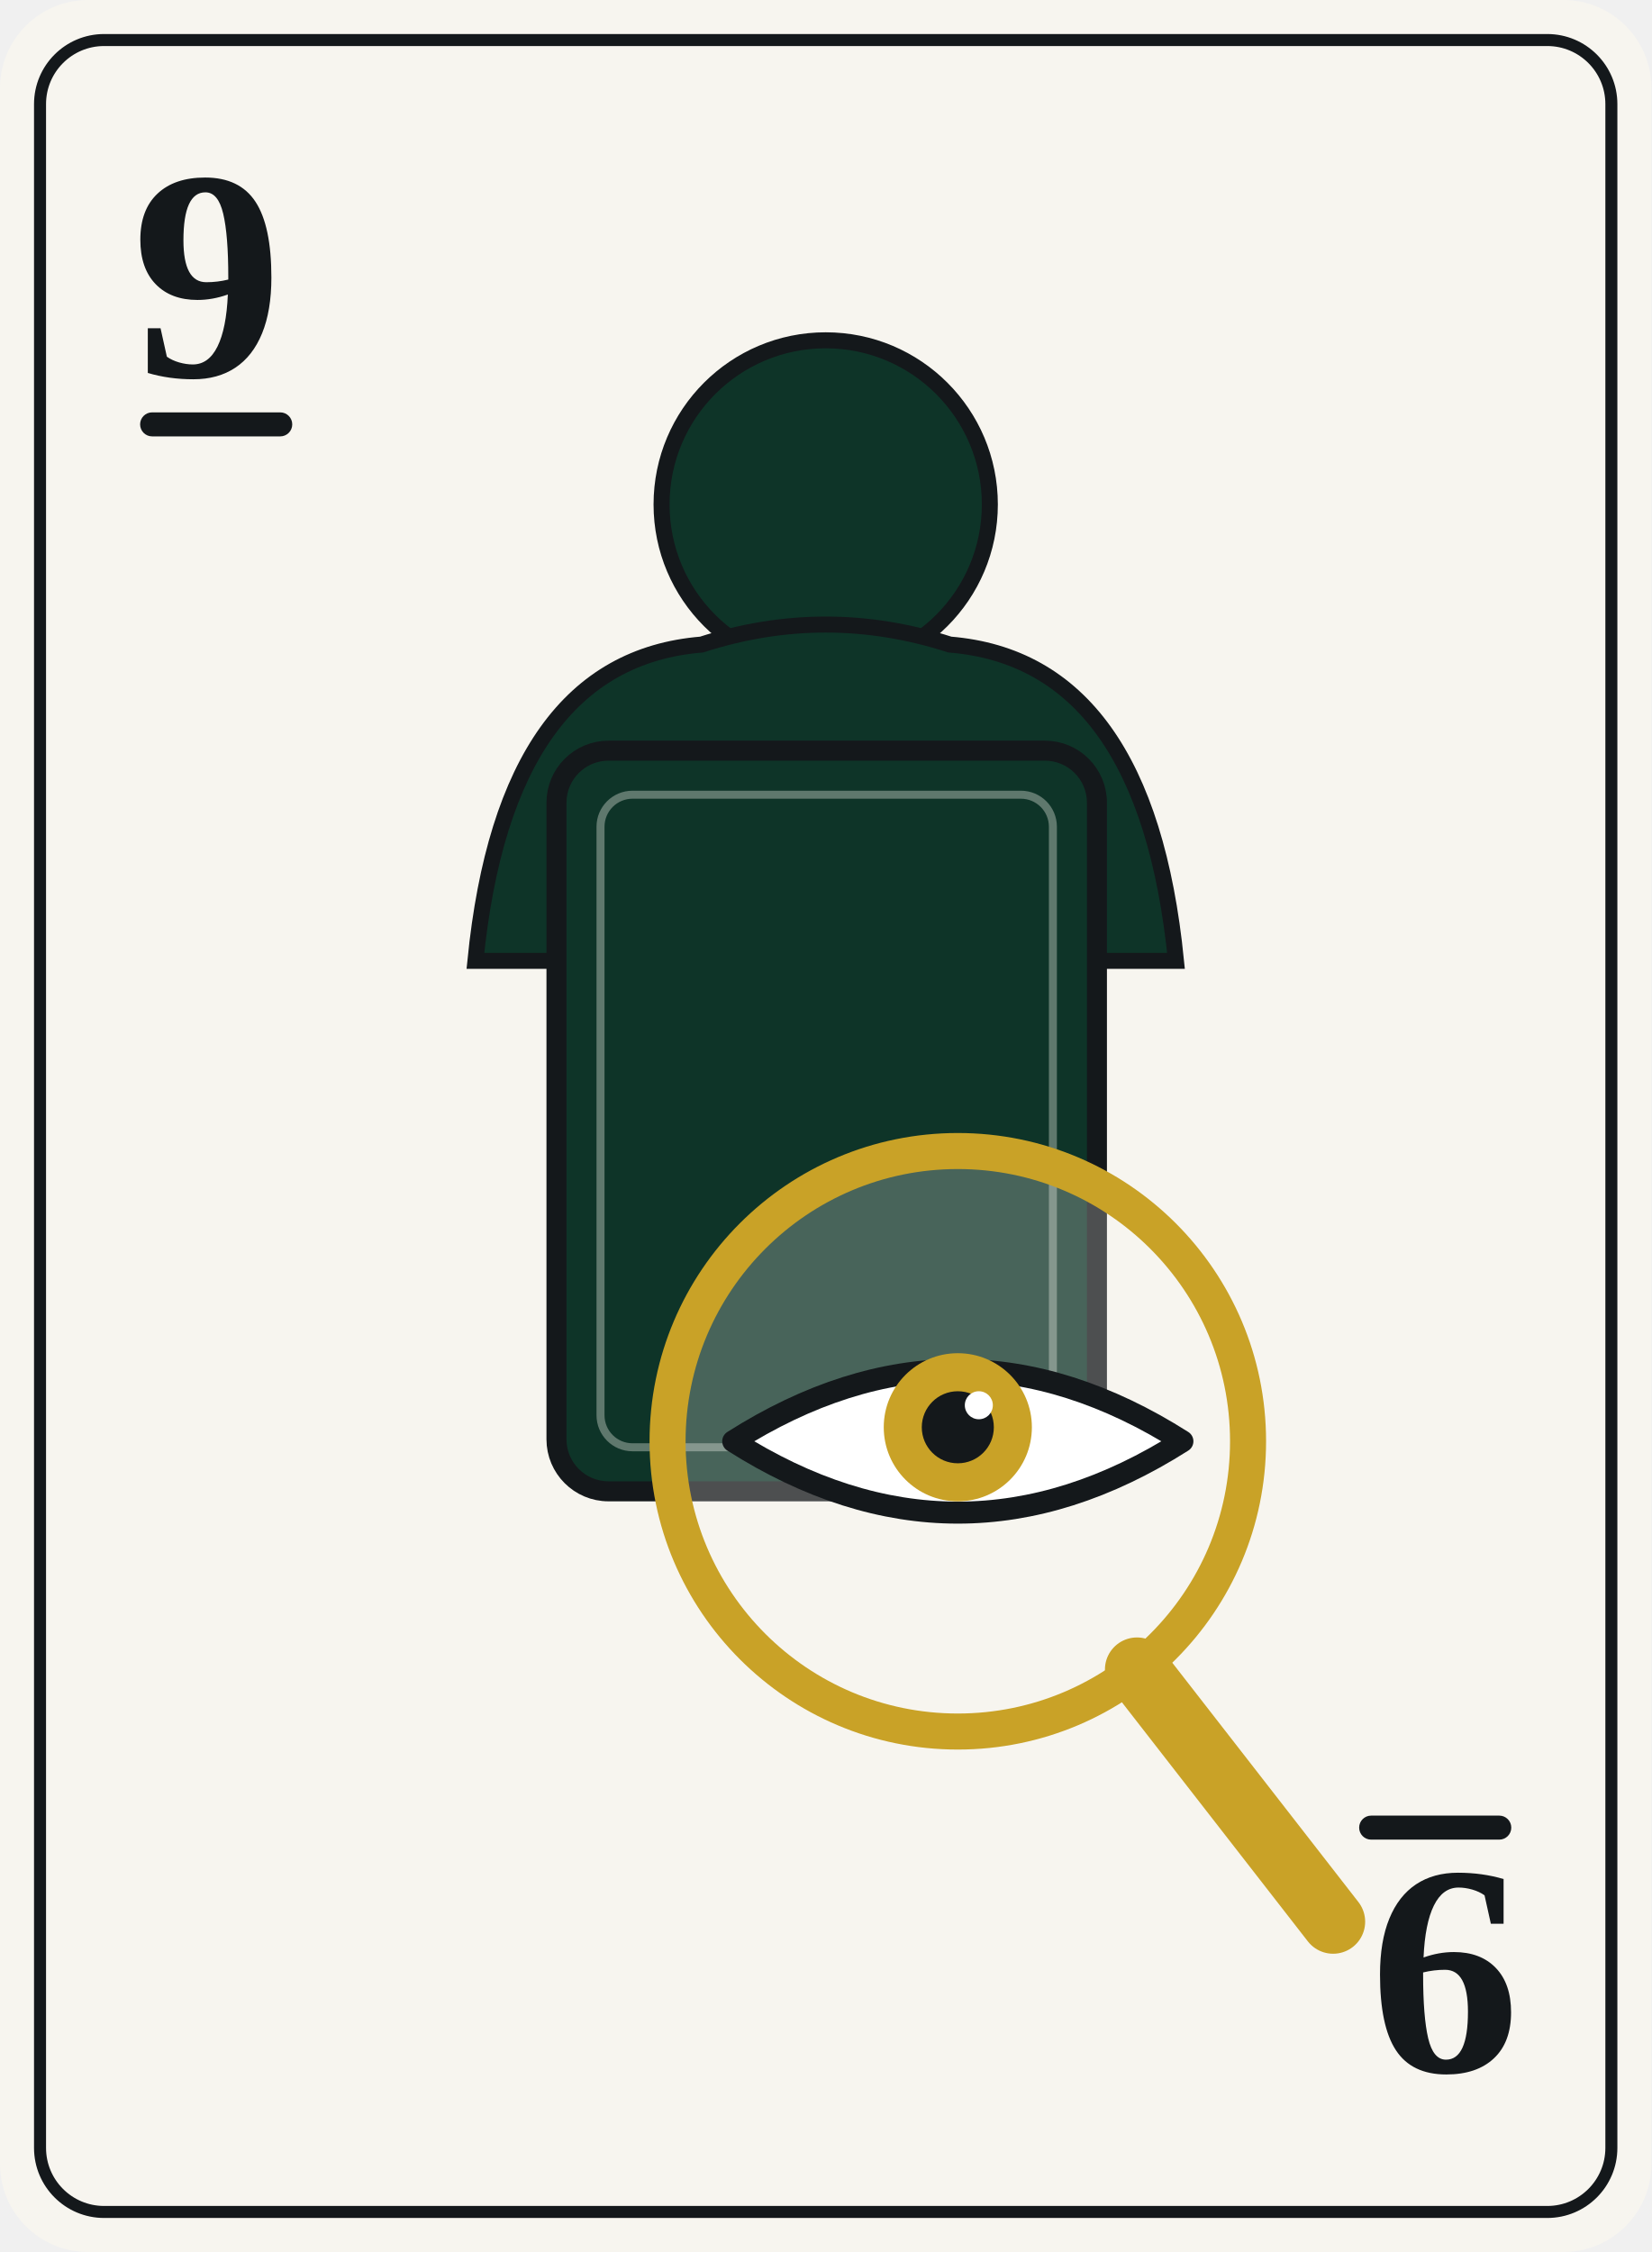
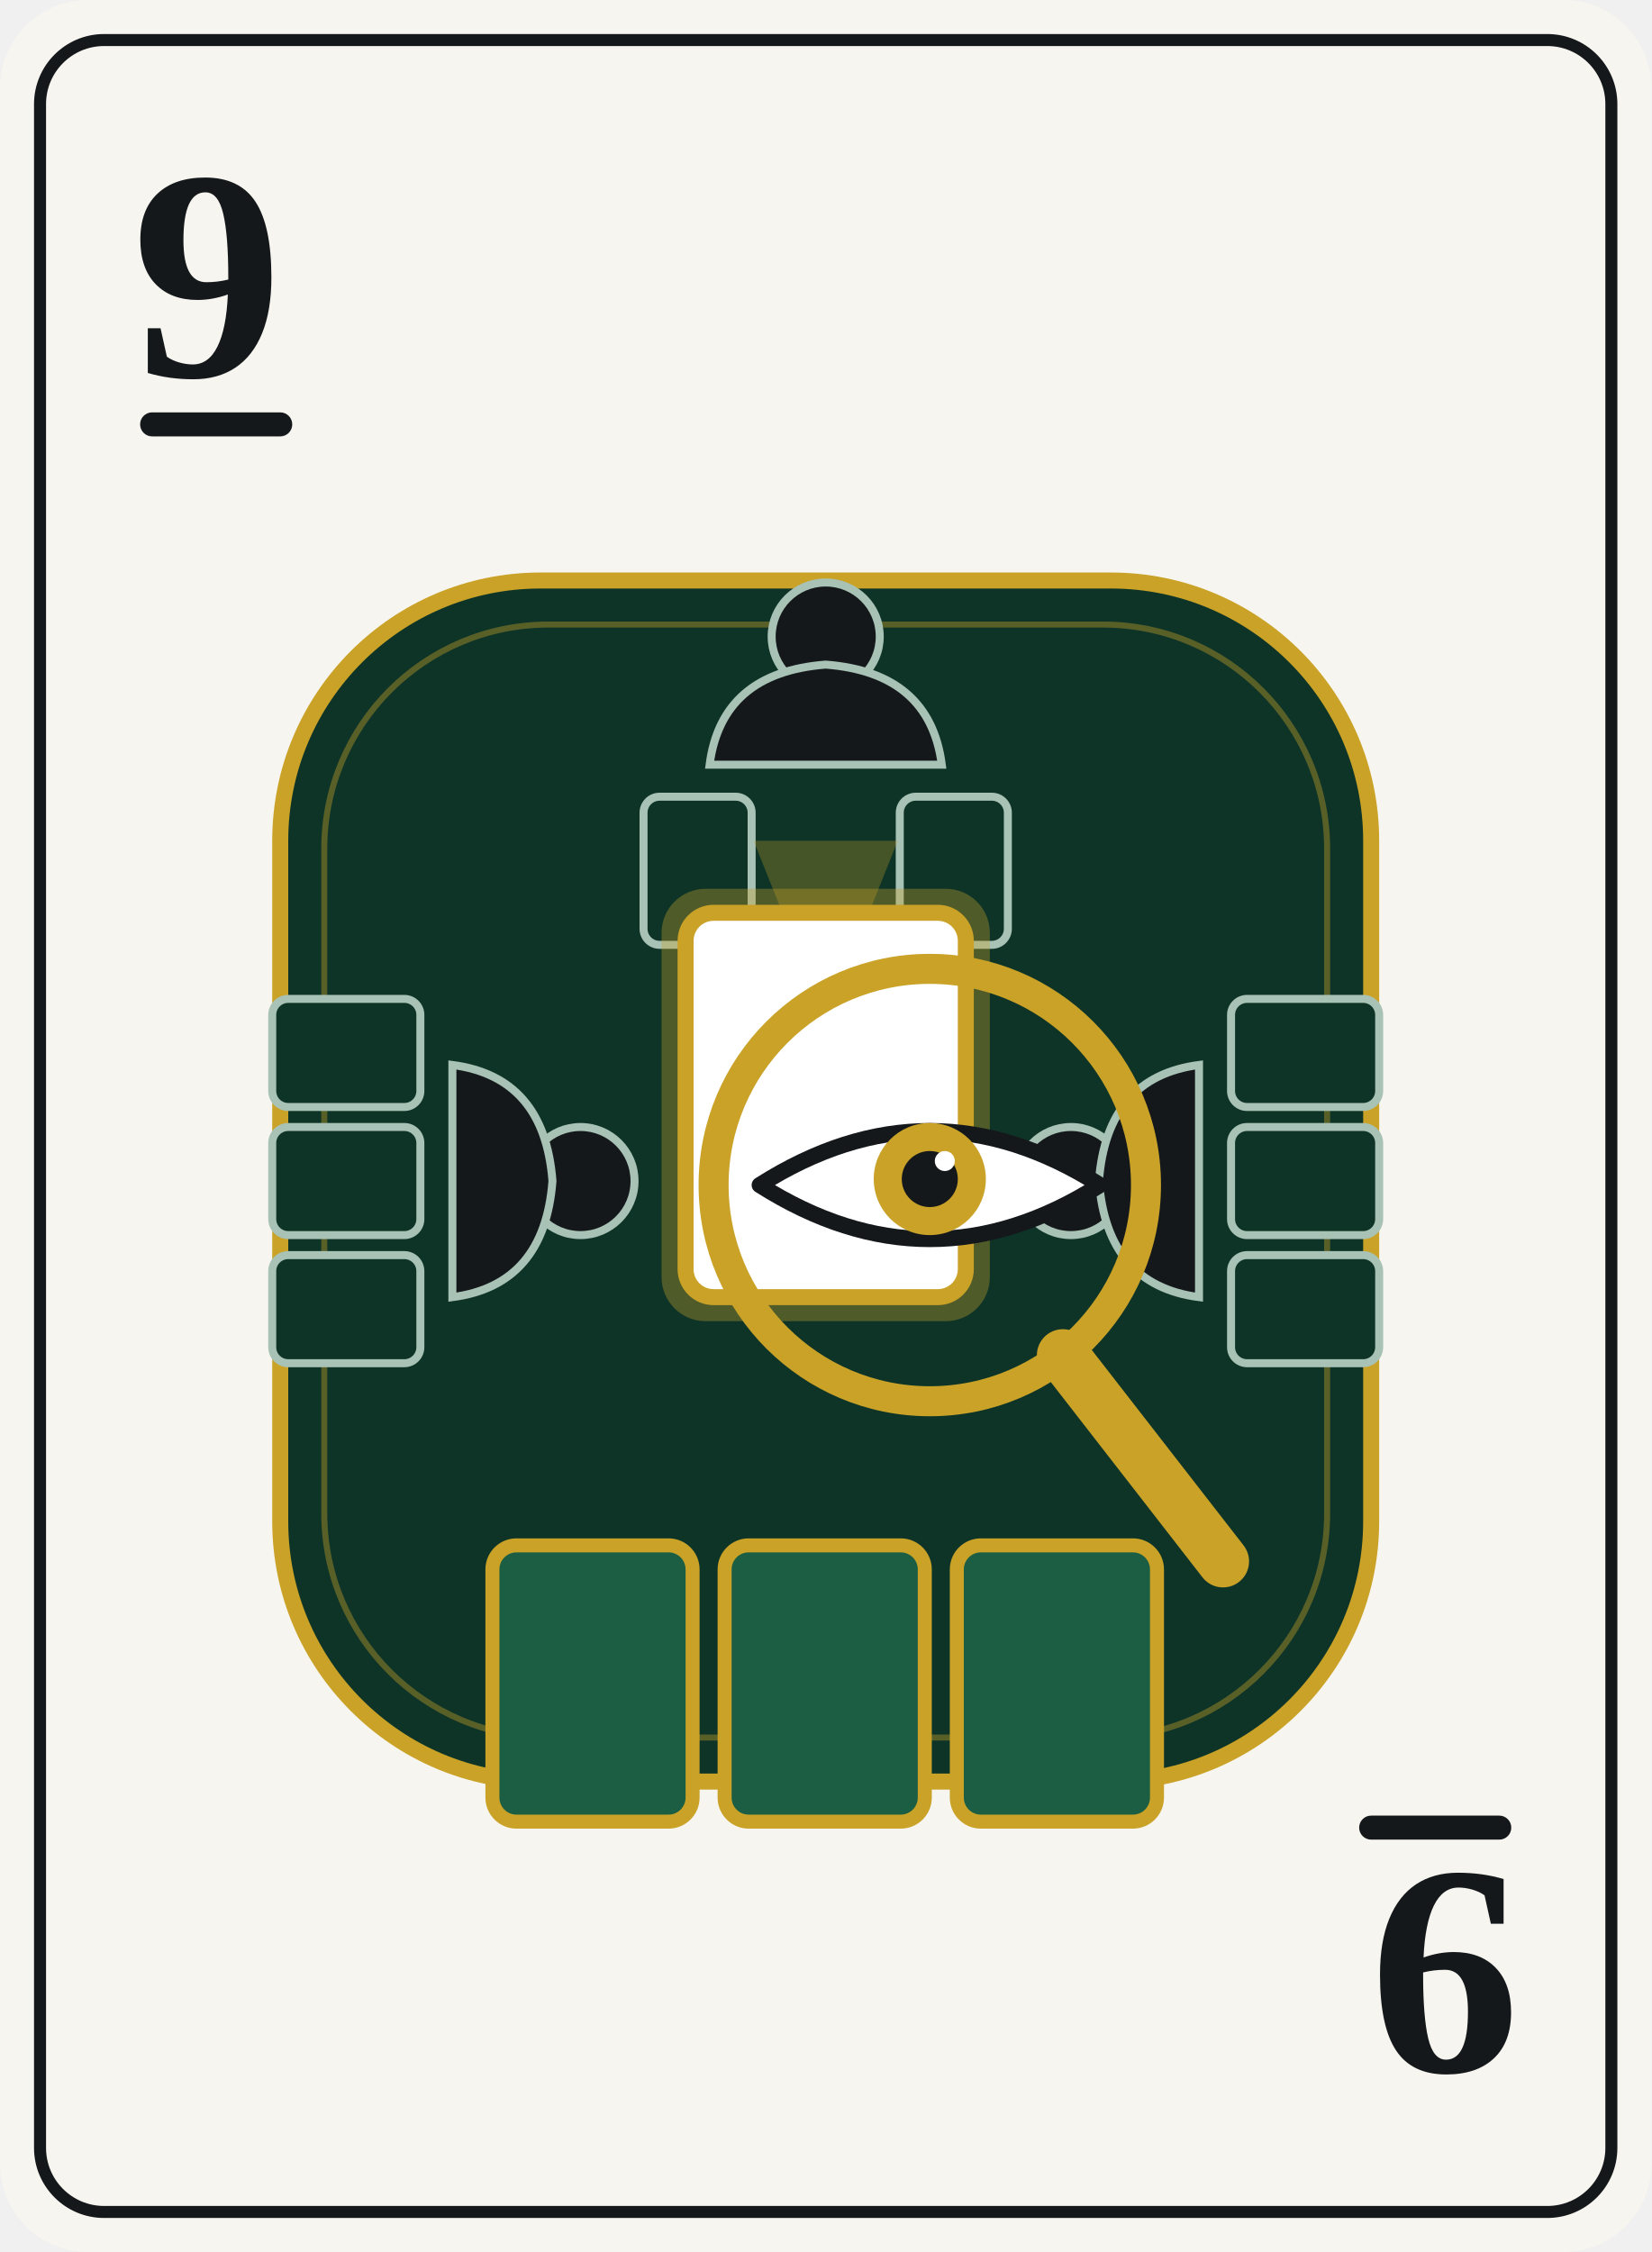
<svg xmlns="http://www.w3.org/2000/svg" viewBox="0 0 825 1125">
  <rect width="825" height="1125" rx="44" fill="#F7F5EF" />
  <rect x="20" y="20" width="785" height="1085" rx="32" fill="none" stroke="#14181B" stroke-width="6" />
  <text x="66" y="188" font-family="Georgia, 'Times New Roman', serif" font-size="150" font-weight="bold" fill="#14181B">9</text>
  <rect x="70" y="206" width="76" height="12" rx="6" fill="#14181B" />
  <g transform="rotate(180 412.5 562.5)">
    <text x="66" y="188" font-family="Georgia, 'Times New Roman', serif" font-size="150" font-weight="bold" fill="#14181B">9</text>
    <rect x="70" y="206" width="76" height="12" rx="6" fill="#14181B" />
  </g>
-   <circle cx="412.5" cy="252" r="82" fill="#0E3428" stroke="#14181B" stroke-width="8" />
-   <path d="M 237.5,480 Q 252.5,330 350.5,322 Q 412.5,302 474.5,322 Q 572.5,330 587.5,480 Z" fill="#0E3428" stroke="#14181B" stroke-width="8" />
-   <rect x="278" y="375" width="270" height="370" rx="26" fill="#0E3428" stroke="#14181B" stroke-width="10" />
-   <rect x="300" y="397" width="226" height="326" rx="16" fill="none" stroke="#F7F5EF" stroke-width="4" opacity="0.35" />
-   <circle cx="478.5" cy="720" r="145" fill="#F7F5EF" opacity="0.25" />
-   <line x1="568" y1="834" x2="666" y2="960" stroke="#C9A227" stroke-width="32" stroke-linecap="round" />
-   <circle cx="478.5" cy="720" r="145" fill="none" stroke="#C9A227" stroke-width="18" />
-   <path d="M 366.3,720 Q 478.5,648.72 590.7,720 Q 478.5,791.28 366.3,720 Z" fill="#FFFFFF" stroke="#14181B" stroke-width="11" stroke-linejoin="round" />
-   <circle cx="478.5" cy="713" r="37" fill="#C9A227" />
-   <circle cx="478.5" cy="713" r="18" fill="#14181B" />
-   <circle cx="489" cy="702" r="7" fill="#FFFFFF" />
+   <rect x="140" y="290" width="545" height="600" rx="130" fill="#0E3428" stroke="#C9A227" stroke-width="8" />
+   <rect x="162" y="312" width="501" height="556" rx="112" fill="none" stroke="#C9A227" stroke-width="3" opacity="0.4" />
+   <g transform="translate(412.5 384) rotate(0.0)">
+     <circle cx="0" cy="-66" r="27" fill="#14181B" stroke="#A8C2B5" stroke-width="4" />
+     <path d="M -58,-2 Q -52,-48 0,-52 Q 52,-48 58,-2 Z" fill="#14181B" stroke="#A8C2B5" stroke-width="4" />
+     <rect x="-91" y="14" width="54" height="74" rx="8" fill="#0E3428" stroke="#A8C2B5" stroke-width="4" />
+     <rect x="37" y="14" width="54" height="74" rx="8" fill="#0E3428" stroke="#A8C2B5" stroke-width="4" />
+   </g>
+   <g transform="translate(224 590) rotate(90)">
+     <circle cx="0" cy="-66" r="27" fill="#14181B" stroke="#A8C2B5" stroke-width="4" />
+     <path d="M -58,-2 Q -52,-48 0,-52 Q 52,-48 58,-2 Z" fill="#14181B" stroke="#A8C2B5" stroke-width="4" />
+     <rect x="-91" y="14" width="54" height="74" rx="8" fill="#0E3428" stroke="#A8C2B5" stroke-width="4" />
+     <rect x="-27" y="14" width="54" height="74" rx="8" fill="#0E3428" stroke="#A8C2B5" stroke-width="4" />
+     <rect x="37" y="14" width="54" height="74" rx="8" fill="#0E3428" stroke="#A8C2B5" stroke-width="4" />
+   </g>
+   <g transform="translate(601 590) rotate(-90)">
+     <circle cx="0" cy="-66" r="27" fill="#14181B" stroke="#A8C2B5" stroke-width="4" />
+     <path d="M -58,-2 Q -52,-48 0,-52 Q 52,-48 58,-2 Z" fill="#14181B" stroke="#A8C2B5" stroke-width="4" />
+     <rect x="-91" y="14" width="54" height="74" rx="8" fill="#0E3428" stroke="#A8C2B5" stroke-width="4" />
+     <rect x="-27" y="14" width="54" height="74" rx="8" fill="#0E3428" stroke="#A8C2B5" stroke-width="4" />
+     <rect x="37" y="14" width="54" height="74" rx="8" fill="#0E3428" stroke="#A8C2B5" stroke-width="4" />
+   </g>
+   <rect x="246" y="772" width="100" height="138" rx="12" fill="#1B5E43" stroke="#C9A227" stroke-width="7" />
+   <rect x="362" y="772" width="100" height="138" rx="12" fill="#1B5E43" stroke="#C9A227" stroke-width="7" />
+   <rect x="478" y="772" width="100" height="138" rx="12" fill="#1B5E43" stroke="#C9A227" stroke-width="7" />
+   <polygon points="376.5,420 448.5,420 424.5,480 400.5,480" fill="#C9A227" opacity="0.3" />
+   <rect x="330.5" y="444.0" width="164" height="216" rx="22" fill="#C9A227" opacity="0.35" />
+   <rect x="342.5" y="456.0" width="140" height="192" rx="14" fill="#FFFFFF" stroke="#C9A227" stroke-width="8" />
+   <line x1="531" y1="677" x2="611" y2="780" stroke="#C9A227" stroke-width="26" stroke-linecap="round" />
+   <circle cx="464.5" cy="592" r="108" fill="none" stroke="#C9A227" stroke-width="15" />
+   <path d="M 379.5,592 Q 464.5,538.0 549.5,592 Q 464.5,646.0 379.5,592 Z" fill="#FFFFFF" stroke="#14181B" stroke-width="8" stroke-linejoin="round" />
+   <circle cx="464.5" cy="589" r="28" fill="#C9A227" />
+   <circle cx="464.5" cy="589" r="14" fill="#14181B" />
+   <circle cx="472" cy="580" r="5" fill="#FFFFFF" />
</svg>
